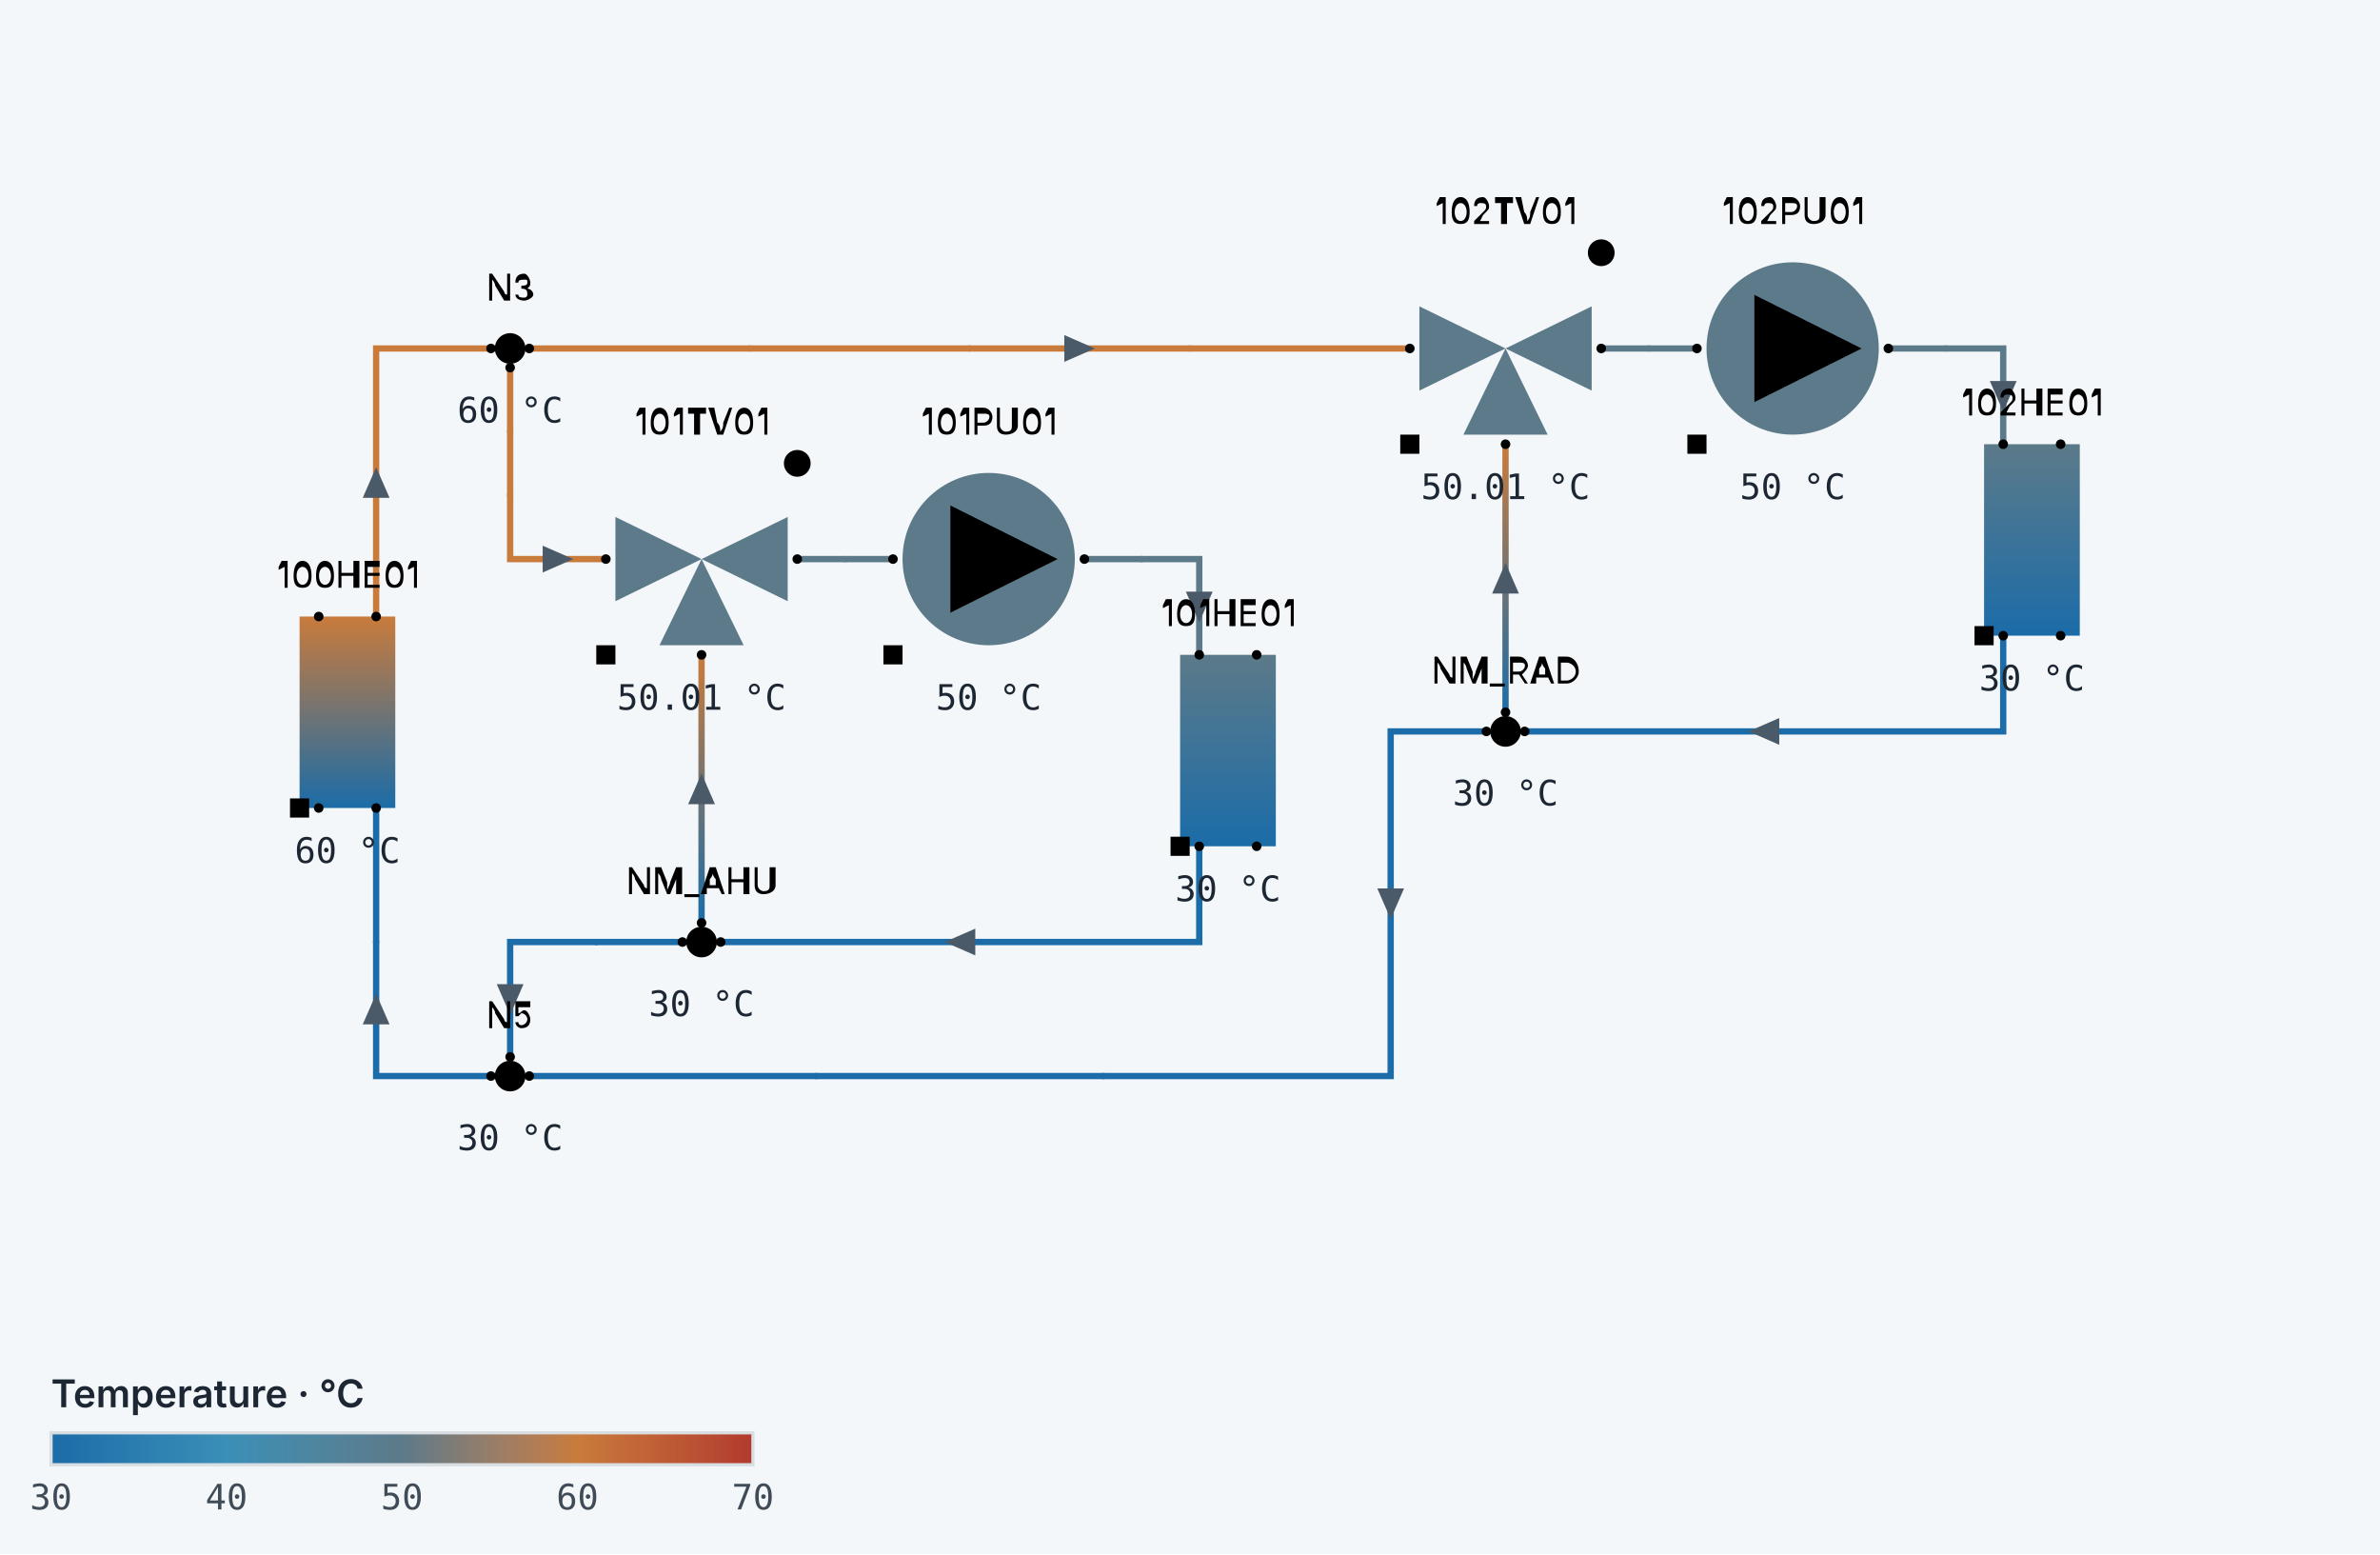
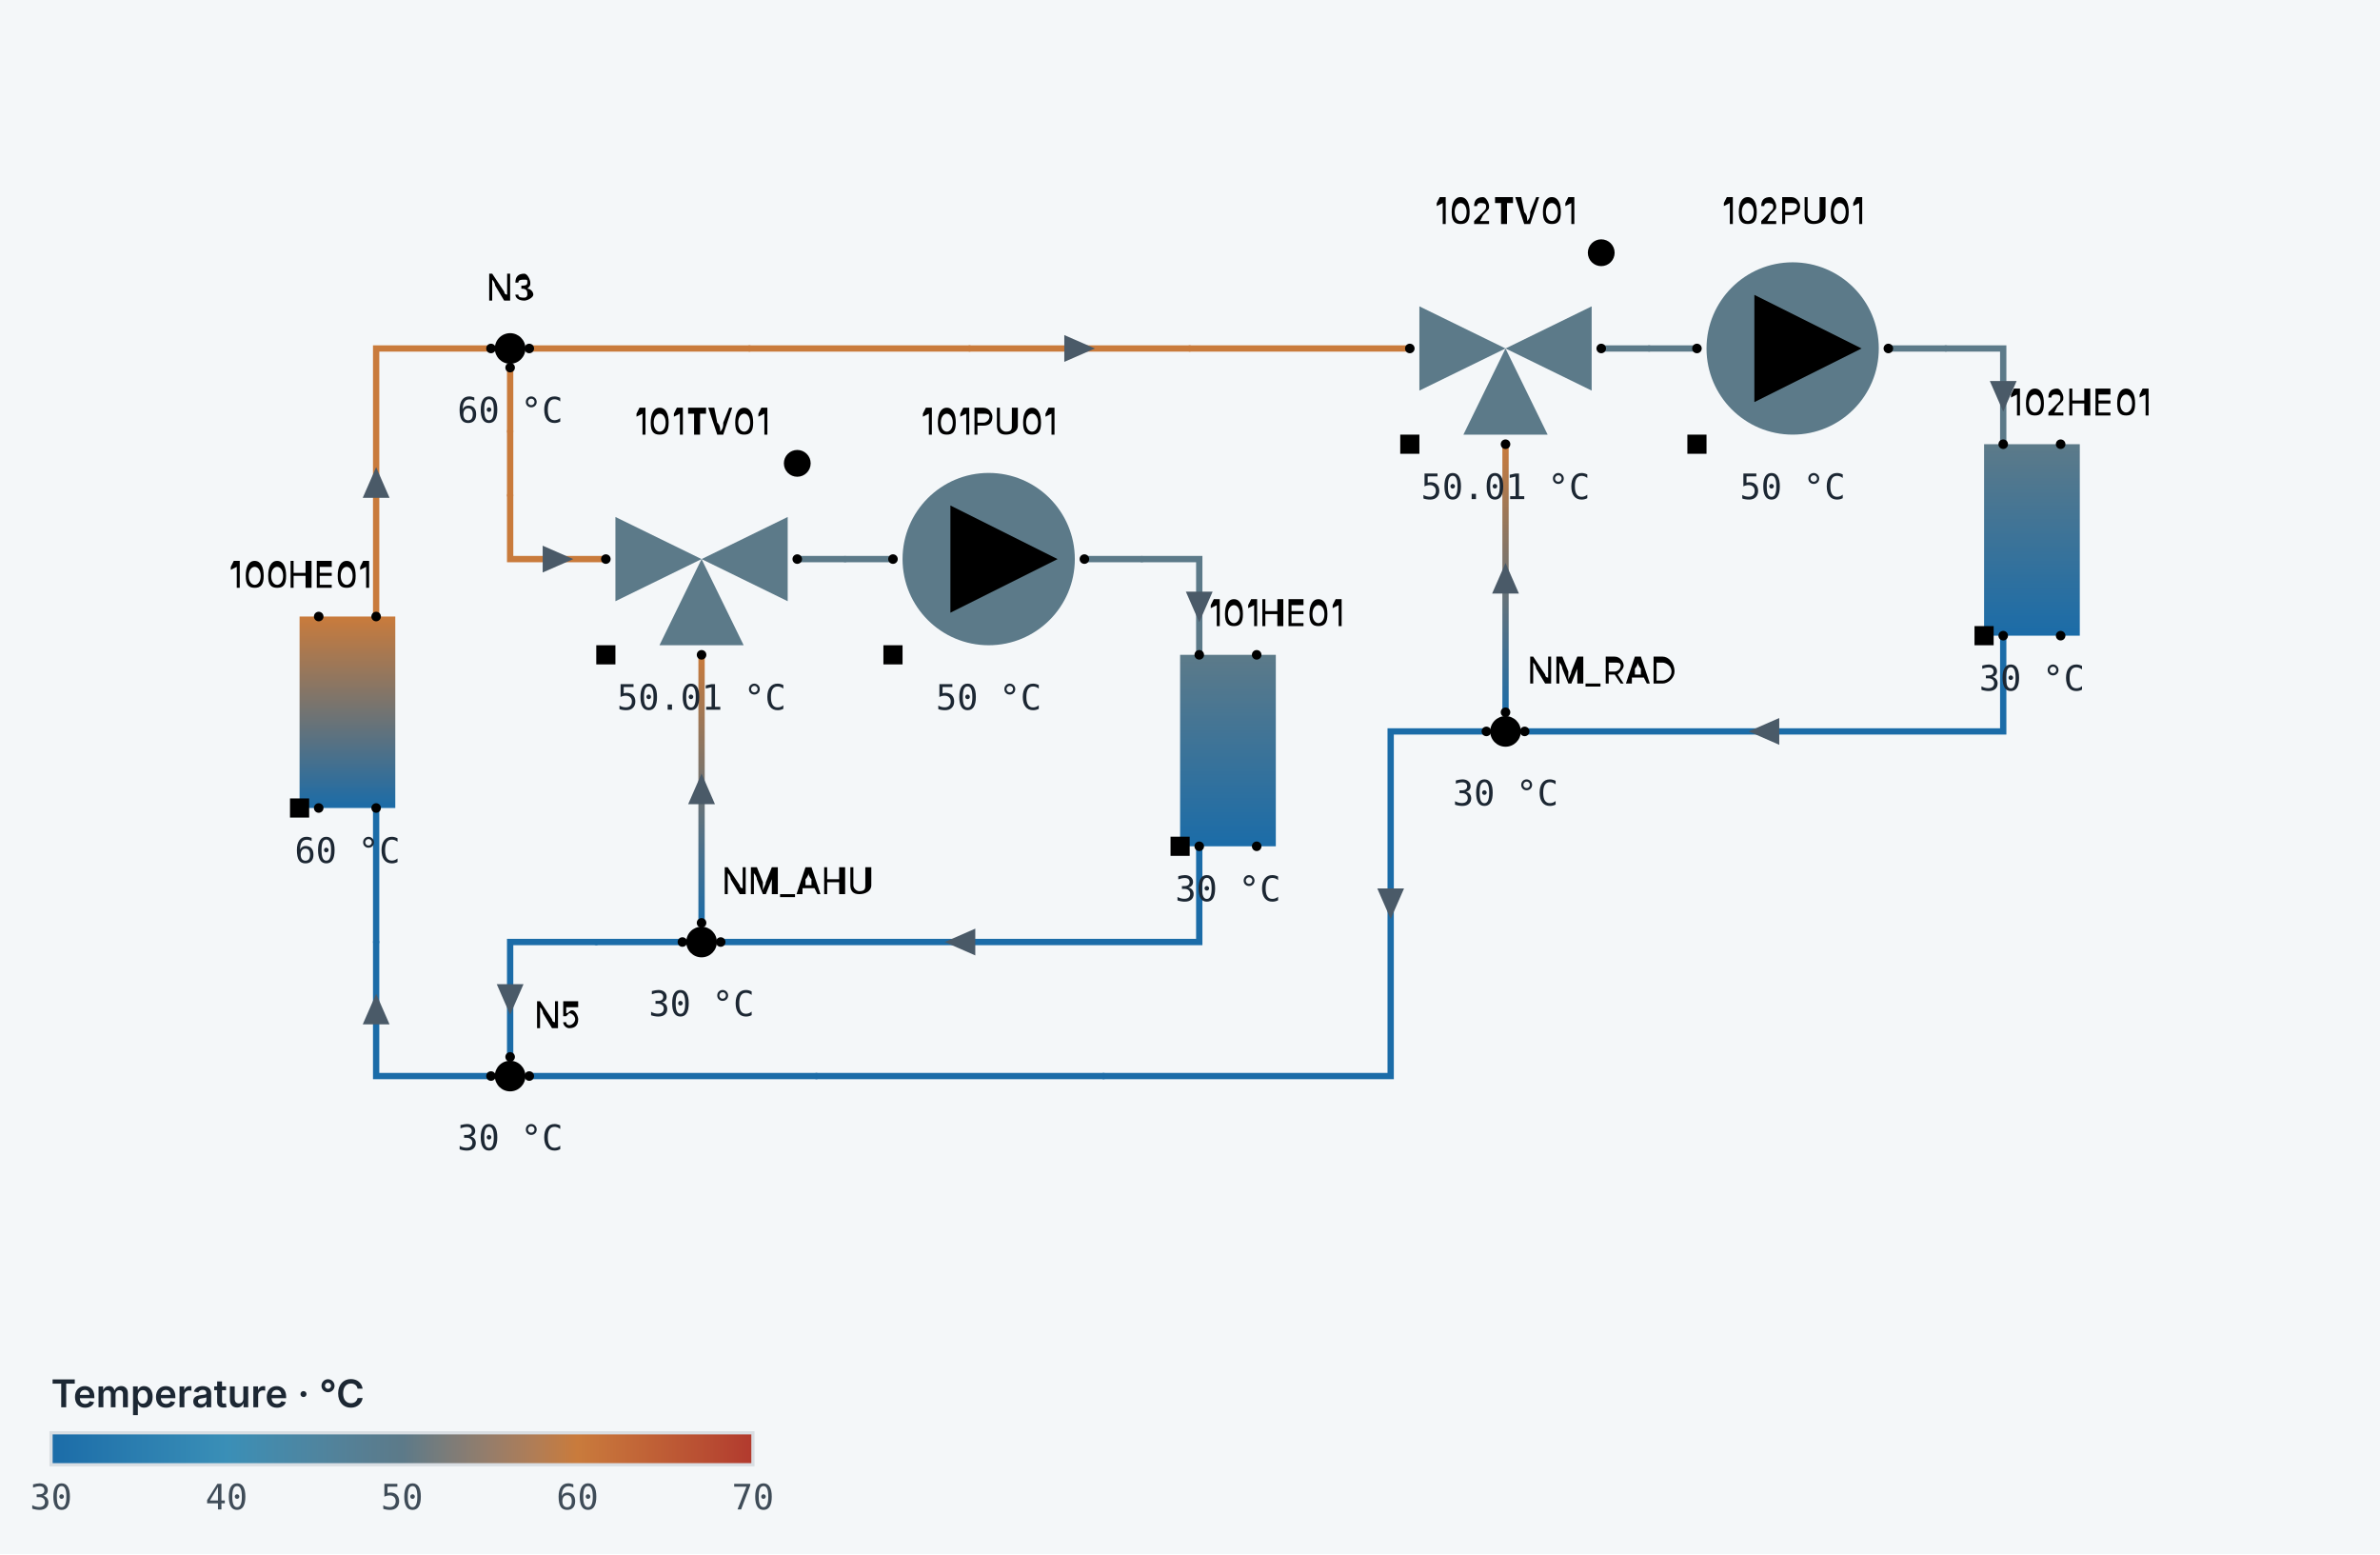
<svg xmlns="http://www.w3.org/2000/svg" width="746" height="487" viewBox="0 0 746 487" role="img" aria-labelledby="export-title export-desc" data-theme="light">
  <style>svg { font-family: system-ui, -apple-system, 'Segoe UI', sans-serif; }
.export__background { fill: #f4f7f9; }
.export__value { font-family: ui-monospace, 'Cascadia Code', 'JetBrains Mono', Consolas, monospace; font-size: 11px; fill: #1c2733; text-anchor: middle; }
.export__value--unsolved { fill: #586672; font-style: italic; }
.export__legend-title { font-size: 12px; font-weight: 600; fill: #1c2733; }
.export__legend-tick { font-family: ui-monospace, 'Cascadia Code', 'JetBrains Mono', Consolas, monospace; font-size: 11px; fill: #3f4c58; text-anchor: middle; }
.export__legend-note { font-size: 11px; fill: #586672; }
.export__legend-frame { fill: none; stroke: #d9dee3; }
.scene__route .scene__arrow { fill: #4a5a68; }
.scene__route--signal .scene__arrow { fill: #586672; }</style>
  <rect class="export__background" width="746" height="487" />
  <g transform="translate(108.9 169.2) scale(60 -60)">
    <g class="scene" font-family="system-ui, -apple-system, 'Segoe UI', sans-serif">
      <g class="scene__routes">
        <g data-id="c0" class="scene__route scene__route--pipe scene__route--return scene__route--scaled" fill="none" style="stroke:url(#export-route-c0);color:currentColor" stroke-width="0.033" stroke-linejoin="miter" stroke-linecap="round">
          <defs>
            <linearGradient id="export-route-c0" gradientUnits="userSpaceOnUse" x1="0.15" y1="-2.1" x2="0.15" y2="-1.4">
              <stop offset="0" style="stop-color:#1b6ca8" />
              <stop offset="1" style="stop-color:#1b6ca8" />
            </linearGradient>
          </defs>
          <path d="M0.15 -2.1 L0.15 -1.4" />
        </g>
        <g data-id="c3" class="scene__route scene__route--pipe scene__route--return scene__route--scaled" fill="none" style="stroke:url(#export-route-c3);color:currentColor" stroke-width="0.033" stroke-linejoin="miter" stroke-linecap="round">
          <defs>
            <linearGradient id="export-route-c3" gradientUnits="userSpaceOnUse" x1="2.45" y1="-2.8" x2="0.95" y2="-2.8">
              <stop offset="0" style="stop-color:#1b6ca8" />
              <stop offset="1" style="stop-color:#1b6ca8" />
            </linearGradient>
          </defs>
          <path d="M2.45 -2.8 L0.95 -2.8" />
        </g>
        <g data-id="c4" class="scene__route scene__route--pipe scene__route--return scene__route--scaled" fill="none" style="stroke:url(#export-route-c4);color:currentColor" stroke-width="0.033" stroke-linejoin="miter" stroke-linecap="round">
          <defs>
            <linearGradient id="export-route-c4" gradientUnits="userSpaceOnUse" x1="0.75" y1="-2.8" x2="0.15" y2="-2.1">
              <stop offset="0" style="stop-color:#1b6ca8" />
              <stop offset="1" style="stop-color:#1b6ca8" />
            </linearGradient>
          </defs>
          <path d="M0.75 -2.8 L0.15 -2.8 L0.15 -2.1" />
          <polygon class="scene__arrow" points="0.15,-2.37 0.08,-2.53 0.22,-2.53" stroke="none" />
        </g>
        <g data-id="c8" class="scene__route scene__route--pipe scene__route--return scene__route--scaled" fill="none" style="stroke:url(#export-route-c8);color:currentColor" stroke-width="0.033" stroke-linejoin="miter" stroke-linecap="round">
          <defs>
            <linearGradient id="export-route-c8" gradientUnits="userSpaceOnUse" x1="1.85" y1="-2" x2="1.85" y2="-0.6">
              <stop offset="0" style="stop-color:#1b6ca8" />
              <stop offset="1" style="stop-color:#c97b3c" />
            </linearGradient>
          </defs>
          <path d="M1.85 -2 L1.85 -0.6" />
          <polygon class="scene__arrow" points="1.85,-1.22 1.78,-1.38 1.92,-1.38" stroke="none" />
        </g>
        <g data-id="c13" class="scene__route scene__route--pipe scene__route--return scene__route--scaled" fill="none" style="stroke:url(#export-route-c13);color:currentColor" stroke-width="0.033" stroke-linejoin="miter" stroke-linecap="round">
          <defs>
            <linearGradient id="export-route-c13" gradientUnits="userSpaceOnUse" x1="4.45" y1="-1.6" x2="1.95" y2="-2.1">
              <stop offset="0" style="stop-color:#1b6ca8" />
              <stop offset="1" style="stop-color:#1b6ca8" />
            </linearGradient>
          </defs>
          <path d="M4.45 -1.6 L4.45 -2.1 L1.95 -2.1" />
          <polygon class="scene__arrow" points="3.12,-2.1 3.28,-2.17 3.28,-2.03" stroke="none" />
        </g>
        <g data-id="c14" class="scene__route scene__route--pipe scene__route--return scene__route--scaled" fill="none" style="stroke:url(#export-route-c14);color:currentColor" stroke-width="0.033" stroke-linejoin="miter" stroke-linecap="round">
          <defs>
            <linearGradient id="export-route-c14" gradientUnits="userSpaceOnUse" x1="1.75" y1="-2.1" x2="1.3" y2="-2.1">
              <stop offset="0" style="stop-color:#1b6ca8" />
              <stop offset="1" style="stop-color:#1b6ca8" />
            </linearGradient>
          </defs>
          <path d="M1.75 -2.1 L1.3 -2.1" />
        </g>
        <g data-id="c15" class="scene__route scene__route--pipe scene__route--return scene__route--scaled" fill="none" style="stroke:url(#export-route-c15);color:currentColor" stroke-width="0.033" stroke-linejoin="miter" stroke-linecap="round">
          <defs>
            <linearGradient id="export-route-c15" gradientUnits="userSpaceOnUse" x1="1.3" y1="-2.1" x2="0.85" y2="-2.7">
              <stop offset="0" style="stop-color:#1b6ca8" />
              <stop offset="1" style="stop-color:#1b6ca8" />
            </linearGradient>
          </defs>
          <path d="M1.3 -2.1 L0.85 -2.1 L0.85 -2.7" />
          <polygon class="scene__arrow" points="0.85,-2.48 0.92,-2.32 0.78,-2.32" stroke="none" />
        </g>
        <g data-id="c19" class="scene__route scene__route--pipe scene__route--return scene__route--scaled" fill="none" style="stroke:url(#export-route-c19);color:currentColor" stroke-width="0.033" stroke-linejoin="miter" stroke-linecap="round">
          <defs>
            <linearGradient id="export-route-c19" gradientUnits="userSpaceOnUse" x1="6.05" y1="-0.9" x2="6.05" y2="0.5">
              <stop offset="0" style="stop-color:#1b6ca8" />
              <stop offset="1" style="stop-color:#c97b3c" />
            </linearGradient>
          </defs>
          <path d="M6.05 -0.9 L6.05 0.5" />
          <polygon class="scene__arrow" points="6.05,-0.12 5.98,-0.28 6.12,-0.28" stroke="none" />
        </g>
        <g data-id="c24" class="scene__route scene__route--pipe scene__route--return scene__route--scaled" fill="none" style="stroke:url(#export-route-c24);color:currentColor" stroke-width="0.033" stroke-linejoin="miter" stroke-linecap="round">
          <defs>
            <linearGradient id="export-route-c24" gradientUnits="userSpaceOnUse" x1="8.65" y1="-0.5" x2="6.15" y2="-1">
              <stop offset="0" style="stop-color:#1b6ca8" />
              <stop offset="1" style="stop-color:#1b6ca8" />
            </linearGradient>
          </defs>
          <path d="M8.65 -0.5 L8.65 -1 L6.15 -1" />
          <polygon class="scene__arrow" points="7.32,-1 7.48,-1.07 7.48,-0.93" stroke="none" />
        </g>
        <g data-id="c25" class="scene__route scene__route--pipe scene__route--return scene__route--scaled" fill="none" style="stroke:url(#export-route-c25);color:currentColor" stroke-width="0.033" stroke-linejoin="miter" stroke-linecap="round">
          <defs>
            <linearGradient id="export-route-c25" gradientUnits="userSpaceOnUse" x1="5.95" y1="-1" x2="3.95" y2="-2.8">
              <stop offset="0" style="stop-color:#1b6ca8" />
              <stop offset="1" style="stop-color:#1b6ca8" />
            </linearGradient>
          </defs>
          <path d="M5.95 -1 L5.45 -1 L5.45 -2.8 L3.95 -2.8" />
          <polygon class="scene__arrow" points="5.45,-1.98 5.52,-1.82 5.38,-1.82" stroke="none" />
        </g>
        <g data-id="c26" class="scene__route scene__route--pipe scene__route--return scene__route--scaled" fill="none" style="stroke:url(#export-route-c26);color:currentColor" stroke-width="0.033" stroke-linejoin="miter" stroke-linecap="round">
          <defs>
            <linearGradient id="export-route-c26" gradientUnits="userSpaceOnUse" x1="3.95" y1="-2.8" x2="2.45" y2="-2.8">
              <stop offset="0" style="stop-color:#1b6ca8" />
              <stop offset="1" style="stop-color:#1b6ca8" />
            </linearGradient>
          </defs>
          <path d="M3.95 -2.8 L2.45 -2.8" />
        </g>
        <g data-id="c1" class="scene__route scene__route--pipe scene__route--supply scene__route--scaled" fill="none" style="stroke:url(#export-route-c1);color:currentColor" stroke-width="0.033" stroke-linejoin="miter" stroke-linecap="round">
          <defs>
            <linearGradient id="export-route-c1" gradientUnits="userSpaceOnUse" x1="0.15" y1="-0.4" x2="0.75" y2="1">
              <stop offset="0" style="stop-color:#c97b3c" />
              <stop offset="1" style="stop-color:#c97b3c" />
            </linearGradient>
          </defs>
          <path d="M0.15 -0.4 L0.15 1 L0.75 1" />
          <polygon class="scene__arrow" points="0.15,0.38 0.08,0.22 0.22,0.22" stroke="none" />
        </g>
        <g data-id="c2" class="scene__route scene__route--pipe scene__route--supply scene__route--scaled" fill="none" style="stroke:url(#export-route-c2);color:currentColor" stroke-width="0.033" stroke-linejoin="miter" stroke-linecap="round">
          <defs>
            <linearGradient id="export-route-c2" gradientUnits="userSpaceOnUse" x1="0.95" y1="1" x2="2.1" y2="1">
              <stop offset="0" style="stop-color:#c97b3c" />
              <stop offset="1" style="stop-color:#c97b3c" />
            </linearGradient>
          </defs>
          <path d="M0.95 1 L2.1 1" />
        </g>
        <g data-id="c5" class="scene__route scene__route--pipe scene__route--supply scene__route--scaled" fill="none" style="stroke:url(#export-route-c5);color:currentColor" stroke-width="0.033" stroke-linejoin="miter" stroke-linecap="round">
          <defs>
            <linearGradient id="export-route-c5" gradientUnits="userSpaceOnUse" x1="0.85" y1="0.9" x2="0.85" y2="0.567">
              <stop offset="0" style="stop-color:#c97b3c" />
              <stop offset="1" style="stop-color:#c97b3c" />
            </linearGradient>
          </defs>
          <path d="M0.85 0.9 L0.85 0.567" />
        </g>
        <g data-id="c6" class="scene__route scene__route--pipe scene__route--supply scene__route--scaled" fill="none" style="stroke:url(#export-route-c6);color:currentColor" stroke-width="0.033" stroke-linejoin="miter" stroke-linecap="round">
          <defs>
            <linearGradient id="export-route-c6" gradientUnits="userSpaceOnUse" x1="0.85" y1="0.567" x2="0.85" y2="0.233">
              <stop offset="0" style="stop-color:#c97b3c" />
              <stop offset="1" style="stop-color:#c97b3c" />
            </linearGradient>
          </defs>
          <path d="M0.85 0.567 L0.85 0.233" />
        </g>
        <g data-id="c7" class="scene__route scene__route--pipe scene__route--supply scene__route--scaled" fill="none" style="stroke:url(#export-route-c7);color:currentColor" stroke-width="0.033" stroke-linejoin="miter" stroke-linecap="round">
          <defs>
            <linearGradient id="export-route-c7" gradientUnits="userSpaceOnUse" x1="0.85" y1="0.233" x2="1.35" y2="-0.1">
              <stop offset="0" style="stop-color:#c97b3c" />
              <stop offset="1" style="stop-color:#c97b3c" />
            </linearGradient>
          </defs>
          <path d="M0.85 0.233 L0.85 -0.1 L1.35 -0.1" />
          <polygon class="scene__arrow" points="1.18,-0.1 1.02,-0.03 1.02,-0.17" stroke="none" />
        </g>
        <g data-id="c9" class="scene__route scene__route--pipe scene__route--supply scene__route--scaled" fill="none" style="stroke:url(#export-route-c9);color:currentColor" stroke-width="0.033" stroke-linejoin="miter" stroke-linecap="round">
          <defs>
            <linearGradient id="export-route-c9" gradientUnits="userSpaceOnUse" x1="2.35" y1="-0.1" x2="2.6" y2="-0.1">
              <stop offset="0" style="stop-color:#5c7a89" />
              <stop offset="1" style="stop-color:#5c7a89" />
            </linearGradient>
          </defs>
          <path d="M2.35 -0.1 L2.6 -0.1" />
        </g>
        <g data-id="c10" class="scene__route scene__route--pipe scene__route--supply scene__route--scaled" fill="none" style="stroke:url(#export-route-c10);color:currentColor" stroke-width="0.033" stroke-linejoin="miter" stroke-linecap="round">
          <defs>
            <linearGradient id="export-route-c10" gradientUnits="userSpaceOnUse" x1="2.6" y1="-0.1" x2="2.85" y2="-0.1">
              <stop offset="0" style="stop-color:#5c7a89" />
              <stop offset="1" style="stop-color:#5c7a89" />
            </linearGradient>
          </defs>
          <path d="M2.6 -0.1 L2.85 -0.1" />
        </g>
        <g data-id="c11" class="scene__route scene__route--pipe scene__route--supply scene__route--scaled" fill="none" style="stroke:url(#export-route-c11);color:currentColor" stroke-width="0.033" stroke-linejoin="miter" stroke-linecap="round">
          <defs>
            <linearGradient id="export-route-c11" gradientUnits="userSpaceOnUse" x1="3.85" y1="-0.1" x2="4.15" y2="-0.1">
              <stop offset="0" style="stop-color:#5c7a89" />
              <stop offset="1" style="stop-color:#5c7a89" />
            </linearGradient>
          </defs>
          <path d="M3.85 -0.1 L4.15 -0.1" />
        </g>
        <g data-id="c12" class="scene__route scene__route--pipe scene__route--supply scene__route--scaled" fill="none" style="stroke:url(#export-route-c12);color:currentColor" stroke-width="0.033" stroke-linejoin="miter" stroke-linecap="round">
          <defs>
            <linearGradient id="export-route-c12" gradientUnits="userSpaceOnUse" x1="4.15" y1="-0.1" x2="4.45" y2="-0.6">
              <stop offset="0" style="stop-color:#5c7a89" />
              <stop offset="1" style="stop-color:#5c7a89" />
            </linearGradient>
          </defs>
          <path d="M4.15 -0.1 L4.45 -0.1 L4.45 -0.6" />
          <polygon class="scene__arrow" points="4.45,-0.43 4.52,-0.27 4.38,-0.27" stroke="none" />
        </g>
        <g data-id="c16" class="scene__route scene__route--pipe scene__route--supply scene__route--scaled" fill="none" style="stroke:url(#export-route-c16);color:currentColor" stroke-width="0.033" stroke-linejoin="miter" stroke-linecap="round">
          <defs>
            <linearGradient id="export-route-c16" gradientUnits="userSpaceOnUse" x1="2.1" y1="1" x2="3.25" y2="1">
              <stop offset="0" style="stop-color:#c97b3c" />
              <stop offset="1" style="stop-color:#c97b3c" />
            </linearGradient>
          </defs>
          <path d="M2.1 1 L3.25 1" />
        </g>
        <g data-id="c17" class="scene__route scene__route--pipe scene__route--supply scene__route--scaled" fill="none" style="stroke:url(#export-route-c17);color:currentColor" stroke-width="0.033" stroke-linejoin="miter" stroke-linecap="round">
          <defs>
            <linearGradient id="export-route-c17" gradientUnits="userSpaceOnUse" x1="3.25" y1="1" x2="4.4" y2="1">
              <stop offset="0" style="stop-color:#c97b3c" />
              <stop offset="1" style="stop-color:#c97b3c" />
            </linearGradient>
          </defs>
          <path d="M3.25 1 L4.4 1" />
          <polygon class="scene__arrow" points="3.905,1 3.745,1.07 3.745,0.93" stroke="none" />
        </g>
        <g data-id="c18" class="scene__route scene__route--pipe scene__route--supply scene__route--scaled" fill="none" style="stroke:url(#export-route-c18);color:currentColor" stroke-width="0.033" stroke-linejoin="miter" stroke-linecap="round">
          <defs>
            <linearGradient id="export-route-c18" gradientUnits="userSpaceOnUse" x1="4.4" y1="1" x2="5.55" y2="1">
              <stop offset="0" style="stop-color:#c97b3c" />
              <stop offset="1" style="stop-color:#c97b3c" />
            </linearGradient>
          </defs>
          <path d="M4.4 1 L5.55 1" />
        </g>
        <g data-id="c20" class="scene__route scene__route--pipe scene__route--supply scene__route--scaled" fill="none" style="stroke:url(#export-route-c20);color:currentColor" stroke-width="0.033" stroke-linejoin="miter" stroke-linecap="round">
          <defs>
            <linearGradient id="export-route-c20" gradientUnits="userSpaceOnUse" x1="6.55" y1="1" x2="6.8" y2="1">
              <stop offset="0" style="stop-color:#5c7a89" />
              <stop offset="1" style="stop-color:#5c7a89" />
            </linearGradient>
          </defs>
          <path d="M6.55 1 L6.8 1" />
        </g>
        <g data-id="c21" class="scene__route scene__route--pipe scene__route--supply scene__route--scaled" fill="none" style="stroke:url(#export-route-c21);color:currentColor" stroke-width="0.033" stroke-linejoin="miter" stroke-linecap="round">
          <defs>
            <linearGradient id="export-route-c21" gradientUnits="userSpaceOnUse" x1="6.8" y1="1" x2="7.05" y2="1">
              <stop offset="0" style="stop-color:#5c7a89" />
              <stop offset="1" style="stop-color:#5c7a89" />
            </linearGradient>
          </defs>
          <path d="M6.8 1 L7.05 1" />
        </g>
        <g data-id="c22" class="scene__route scene__route--pipe scene__route--supply scene__route--scaled" fill="none" style="stroke:url(#export-route-c22);color:currentColor" stroke-width="0.033" stroke-linejoin="miter" stroke-linecap="round">
          <defs>
            <linearGradient id="export-route-c22" gradientUnits="userSpaceOnUse" x1="8.05" y1="1" x2="8.35" y2="1">
              <stop offset="0" style="stop-color:#5c7a89" />
              <stop offset="1" style="stop-color:#5c7a89" />
            </linearGradient>
          </defs>
          <path d="M8.05 1 L8.35 1" />
        </g>
        <g data-id="c23" class="scene__route scene__route--pipe scene__route--supply scene__route--scaled" fill="none" style="stroke:url(#export-route-c23);color:currentColor" stroke-width="0.033" stroke-linejoin="miter" stroke-linecap="round">
          <defs>
            <linearGradient id="export-route-c23" gradientUnits="userSpaceOnUse" x1="8.35" y1="1" x2="8.65" y2="0.5">
              <stop offset="0" style="stop-color:#5c7a89" />
              <stop offset="1" style="stop-color:#5c7a89" />
            </linearGradient>
          </defs>
          <path d="M8.35 1 L8.65 1 L8.65 0.5" />
          <polygon class="scene__arrow" points="8.65,0.67 8.72,0.83 8.58,0.83" stroke="none" />
        </g>
      </g>
      <g class="scene__symbols">
        <g data-id="HS1" class="scene__symbol" tabindex="0" role="img" aria-label="HS1, heat_exchanger" stroke-width="0.025">
          <g transform="translate(0 -0.9) rotate(-180) scale(1 1)" fill="none" stroke-width="0.025" stroke-linejoin="round" stroke-linecap="round">
            <defs>
              <linearGradient id="export-symbol-HS1" gradientUnits="userSpaceOnUse" x1="-0.15" y1="0.5" x2="-0.15" y2="-0.5">
                <stop offset="0" style="stop-color:#1b6ca8" />
                <stop offset="1" style="stop-color:#c97b3c" />
              </linearGradient>
            </defs>
            <rect x="-0.25" y="-0.5" width="0.5" height="1" fill="url(#export-symbol-HS1)" />
            <line x1="-0.25" y1="-0.5" x2="0.25" y2="0.5" fill="none" />
            <line x1="-0.25" y1="0.5" x2="0.25" y2="-0.5" fill="none" />
          </g>
          <circle class="scene__port" cx="0.15" cy="-1.4" r="0.025" stroke="none" />
          <circle class="scene__port" cx="-0.15" cy="-0.4" r="0.025" stroke="none" />
          <circle class="scene__port" cx="0.15" cy="-0.4" r="0.025" stroke="none" />
          <circle class="scene__port" cx="-0.15" cy="-1.4" r="0.025" stroke="none" />
          <rect class="scene__sized" x="-0.3" y="-1.45" width="0.1" height="0.1" />
        </g>
        <g data-id="N3" class="scene__symbol scene__symbol--inferred" tabindex="0" role="img" aria-label="N3, node, inferred" stroke-width="0.025">
          <g transform="translate(0.85 1) rotate(0) scale(1 1)" fill="none" stroke-width="0.025" stroke-linejoin="round" stroke-linecap="round">
            <circle cx="0" cy="0" r="0.08" fill="currentColor" />
          </g>
          <circle class="scene__port" cx="0.75" cy="1" r="0.025" stroke="none" />
          <circle class="scene__port" cx="0.95" cy="1" r="0.025" stroke="none" />
          <circle class="scene__port" cx="0.85" cy="0.9" r="0.025" stroke="none" />
        </g>
        <g data-id="TV_RAD" class="scene__symbol" tabindex="0" role="img" aria-label="TV_RAD, three_way_valve" stroke-width="0.025">
          <g transform="translate(6.05 1) rotate(-270) scale(1 1)" fill="none" stroke-width="0.025" stroke-linejoin="round" stroke-linecap="round">
            <polygon points="-0.45,-0.22 0,0 -0.45,0.22" fill="#5c7a89" />
            <polygon points="-0.22,0.45 0,0 0.22,0.45" fill="#5c7a89" />
            <polygon points="-0.22,-0.45 0,0 0.22,-0.45" fill="#5c7a89" />
            <line x1="-0.5" y1="0" x2="-0.45" y2="0" fill="none" />
            <line x1="0" y1="0.5" x2="0" y2="0.45" fill="none" />
            <line x1="0" y1="-0.45" x2="0" y2="-0.5" fill="none" />
            <line x1="0" y1="0" x2="0.28" y2="0" fill="none" />
            <line x1="0.28" y1="-0.12" x2="0.28" y2="0.12" fill="none" />
          </g>
          <circle class="scene__port" cx="5.55" cy="1" r="0.025" stroke="none" />
          <circle class="scene__port" cx="6.55" cy="1" r="0.025" stroke="none" />
          <circle class="scene__port" cx="6.05" cy="0.5" r="0.025" stroke="none" />
          <circle class="scene__badge scene__badge--warning" cx="6.55" cy="1.5" r="0.07" stroke="none" />
          <rect class="scene__sized" x="5.5" y="0.45" width="0.1" height="0.1" />
        </g>
        <g data-id="PU_RAD" class="scene__symbol" tabindex="0" role="img" aria-label="PU_RAD, pump" stroke-width="0.025">
          <g transform="translate(7.55 1) rotate(0) scale(1 1)" fill="none" stroke-width="0.025" stroke-linejoin="round" stroke-linecap="round">
            <defs>
              <linearGradient id="export-symbol-PU_RAD" gradientUnits="userSpaceOnUse" x1="-0.5" y1="0" x2="0.5" y2="0">
                <stop offset="0" style="stop-color:#5c7a89" />
                <stop offset="1" style="stop-color:#5c7a89" />
              </linearGradient>
            </defs>
            <circle cx="0" cy="0" r="0.45" fill="url(#export-symbol-PU_RAD)" />
            <polygon points="-0.2,-0.28 0.36,0 -0.2,0.28" fill="currentColor" />
            <line x1="-0.5" y1="0" x2="-0.45" y2="0" fill="none" />
            <line x1="0.45" y1="0" x2="0.5" y2="0" fill="none" />
          </g>
          <circle class="scene__port" cx="7.05" cy="1" r="0.025" stroke="none" />
          <circle class="scene__port" cx="8.05" cy="1" r="0.025" stroke="none" />
          <rect class="scene__sized" x="7" y="0.45" width="0.1" height="0.1" />
        </g>
        <g data-id="HE_RAD" class="scene__symbol" tabindex="0" role="img" aria-label="HE_RAD, heat_exchanger" stroke-width="0.025">
          <g transform="translate(8.8 0) rotate(0) scale(1 1)" fill="none" stroke-width="0.025" stroke-linejoin="round" stroke-linecap="round">
            <defs>
              <linearGradient id="export-symbol-HE_RAD" gradientUnits="userSpaceOnUse" x1="-0.15" y1="0.5" x2="-0.15" y2="-0.5">
                <stop offset="0" style="stop-color:#5c7a89" />
                <stop offset="1" style="stop-color:#1b6ca8" />
              </linearGradient>
            </defs>
            <rect x="-0.25" y="-0.5" width="0.5" height="1" fill="url(#export-symbol-HE_RAD)" />
            <line x1="-0.25" y1="-0.5" x2="0.25" y2="0.5" fill="none" />
            <line x1="-0.25" y1="0.5" x2="0.25" y2="-0.5" fill="none" />
          </g>
          <circle class="scene__port" cx="8.65" cy="0.5" r="0.025" stroke="none" />
          <circle class="scene__port" cx="8.95" cy="-0.5" r="0.025" stroke="none" />
          <circle class="scene__port" cx="8.65" cy="-0.5" r="0.025" stroke="none" />
          <circle class="scene__port" cx="8.95" cy="0.5" r="0.025" stroke="none" />
          <rect class="scene__sized" x="8.5" y="-0.55" width="0.1" height="0.1" />
        </g>
        <g data-id="NM_RAD" class="scene__symbol scene__symbol--inferred" tabindex="0" role="img" aria-label="NM_RAD, node, inferred" stroke-width="0.025">
          <g transform="translate(6.05 -1) rotate(0) scale(1 1)" fill="none" stroke-width="0.025" stroke-linejoin="round" stroke-linecap="round">
            <circle cx="0" cy="0" r="0.08" fill="currentColor" />
          </g>
          <circle class="scene__port" cx="6.05" cy="-0.9" r="0.025" stroke="none" />
          <circle class="scene__port" cx="6.15" cy="-1" r="0.025" stroke="none" />
          <circle class="scene__port" cx="5.95" cy="-1" r="0.025" stroke="none" />
        </g>
        <g data-id="N5" class="scene__symbol scene__symbol--inferred" tabindex="0" role="img" aria-label="N5, node, inferred" stroke-width="0.025">
          <g transform="translate(0.85 -2.8) rotate(0) scale(1 1)" fill="none" stroke-width="0.025" stroke-linejoin="round" stroke-linecap="round">
            <circle cx="0" cy="0" r="0.08" fill="currentColor" />
          </g>
          <circle class="scene__port" cx="0.95" cy="-2.8" r="0.025" stroke="none" />
          <circle class="scene__port" cx="0.75" cy="-2.8" r="0.025" stroke="none" />
          <circle class="scene__port" cx="0.85" cy="-2.7" r="0.025" stroke="none" />
        </g>
        <g data-id="NM_AHU" class="scene__symbol scene__symbol--inferred" tabindex="0" role="img" aria-label="NM_AHU, node, inferred" stroke-width="0.025">
          <g transform="translate(1.85 -2.1) rotate(0) scale(1 1)" fill="none" stroke-width="0.025" stroke-linejoin="round" stroke-linecap="round">
            <circle cx="0" cy="0" r="0.08" fill="currentColor" />
          </g>
          <circle class="scene__port" cx="1.85" cy="-2" r="0.025" stroke="none" />
          <circle class="scene__port" cx="1.95" cy="-2.1" r="0.025" stroke="none" />
          <circle class="scene__port" cx="1.75" cy="-2.1" r="0.025" stroke="none" />
        </g>
        <g data-id="TV_AHU" class="scene__symbol" tabindex="0" role="img" aria-label="TV_AHU, three_way_valve" stroke-width="0.025">
          <g transform="translate(1.85 -0.1) rotate(-270) scale(1 1)" fill="none" stroke-width="0.025" stroke-linejoin="round" stroke-linecap="round">
            <polygon points="-0.45,-0.22 0,0 -0.45,0.22" fill="#5c7a89" />
            <polygon points="-0.22,0.45 0,0 0.22,0.45" fill="#5c7a89" />
            <polygon points="-0.22,-0.45 0,0 0.22,-0.45" fill="#5c7a89" />
            <line x1="-0.5" y1="0" x2="-0.45" y2="0" fill="none" />
            <line x1="0" y1="0.5" x2="0" y2="0.45" fill="none" />
            <line x1="0" y1="-0.45" x2="0" y2="-0.5" fill="none" />
            <line x1="0" y1="0" x2="0.28" y2="0" fill="none" />
            <line x1="0.28" y1="-0.12" x2="0.28" y2="0.12" fill="none" />
          </g>
          <circle class="scene__port" cx="1.35" cy="-0.1" r="0.025" stroke="none" />
          <circle class="scene__port" cx="2.35" cy="-0.1" r="0.025" stroke="none" />
          <circle class="scene__port" cx="1.85" cy="-0.6" r="0.025" stroke="none" />
          <circle class="scene__badge scene__badge--warning" cx="2.35" cy="0.4" r="0.07" stroke="none" />
          <rect class="scene__sized" x="1.3" y="-0.65" width="0.1" height="0.1" />
        </g>
        <g data-id="PU_AHU" class="scene__symbol" tabindex="0" role="img" aria-label="PU_AHU, pump" stroke-width="0.025">
          <g transform="translate(3.35 -0.1) rotate(0) scale(1 1)" fill="none" stroke-width="0.025" stroke-linejoin="round" stroke-linecap="round">
            <defs>
              <linearGradient id="export-symbol-PU_AHU" gradientUnits="userSpaceOnUse" x1="-0.5" y1="0" x2="0.5" y2="0">
                <stop offset="0" style="stop-color:#5c7a89" />
                <stop offset="1" style="stop-color:#5c7a89" />
              </linearGradient>
            </defs>
            <circle cx="0" cy="0" r="0.45" fill="url(#export-symbol-PU_AHU)" />
            <polygon points="-0.2,-0.28 0.36,0 -0.2,0.28" fill="currentColor" />
            <line x1="-0.5" y1="0" x2="-0.45" y2="0" fill="none" />
            <line x1="0.45" y1="0" x2="0.5" y2="0" fill="none" />
          </g>
          <circle class="scene__port" cx="2.85" cy="-0.1" r="0.025" stroke="none" />
          <circle class="scene__port" cx="3.85" cy="-0.1" r="0.025" stroke="none" />
          <rect class="scene__sized" x="2.8" y="-0.65" width="0.1" height="0.1" />
        </g>
        <g data-id="HE_AHU" class="scene__symbol" tabindex="0" role="img" aria-label="HE_AHU, heat_exchanger" stroke-width="0.025">
          <g transform="translate(4.6 -1.1) rotate(0) scale(1 1)" fill="none" stroke-width="0.025" stroke-linejoin="round" stroke-linecap="round">
            <defs>
              <linearGradient id="export-symbol-HE_AHU" gradientUnits="userSpaceOnUse" x1="-0.15" y1="0.5" x2="-0.15" y2="-0.5">
                <stop offset="0" style="stop-color:#5c7a89" />
                <stop offset="1" style="stop-color:#1b6ca8" />
              </linearGradient>
            </defs>
            <rect x="-0.25" y="-0.5" width="0.5" height="1" fill="url(#export-symbol-HE_AHU)" />
            <line x1="-0.25" y1="-0.5" x2="0.25" y2="0.5" fill="none" />
            <line x1="-0.25" y1="0.5" x2="0.25" y2="-0.5" fill="none" />
          </g>
          <circle class="scene__port" cx="4.45" cy="-0.6" r="0.025" stroke="none" />
          <circle class="scene__port" cx="4.75" cy="-1.6" r="0.025" stroke="none" />
          <circle class="scene__port" cx="4.45" cy="-1.6" r="0.025" stroke="none" />
          <circle class="scene__port" cx="4.75" cy="-0.6" r="0.025" stroke="none" />
          <rect class="scene__sized" x="4.3" y="-1.65" width="0.1" height="0.1" />
        </g>
      </g>
      <g class="scene__labels" font-size="0.183" font-weight="500">
-         <text data-owner="HS1" class="scene__label" transform="translate(0 -0.25) scale(1 -1)" text-anchor="middle">100HE01</text>
-         <text data-owner="N3" class="scene__label scene__label--inferred" transform="translate(0.85 1.25) scale(1 -1)" text-anchor="middle">N3</text>
-         <text data-owner="TV_RAD" class="scene__label" transform="translate(6.05 1.65) scale(1 -1)" text-anchor="middle">102TV01</text>
-         <text data-owner="PU_RAD" class="scene__label" transform="translate(7.55 1.65) scale(1 -1)" text-anchor="middle">102PU01</text>
-         <text data-owner="HE_RAD" class="scene__label" transform="translate(8.8 0.65) scale(1 -1)" text-anchor="middle">102HE01</text>
-         <text data-owner="NM_RAD" class="scene__label scene__label--inferred" transform="translate(6.05 -0.75) scale(1 -1)" text-anchor="middle">NM_RAD</text>
-         <text data-owner="N5" class="scene__label scene__label--inferred" transform="translate(0.85 -2.55) scale(1 -1)" text-anchor="middle">N5</text>
-         <text data-owner="NM_AHU" class="scene__label scene__label--inferred" transform="translate(1.85 -1.85) scale(1 -1)" text-anchor="middle">NM_AHU</text>
-         <text data-owner="TV_AHU" class="scene__label" transform="translate(1.85 0.55) scale(1 -1)" text-anchor="middle">101TV01</text>
-         <text data-owner="PU_AHU" class="scene__label" transform="translate(3.35 0.55) scale(1 -1)" text-anchor="middle">101PU01</text>
-         <text data-owner="HE_AHU" class="scene__label" transform="translate(4.6 -0.45) scale(1 -1)" text-anchor="middle">101HE01</text>
+         <g>
+           <text data-owner="HS1" class="scene__label" transform="translate(-0.25 -0.25) scale(1 -1)" text-anchor="middle">100HE01</text>
+         </g>
+         <g>
+           <text data-owner="N3" class="scene__label scene__label--inferred" transform="translate(0.85 1.25) scale(1 -1)" text-anchor="middle">N3</text>
+         </g>
+         <g>
+           <text data-owner="TV_RAD" class="scene__label" transform="translate(6.05 1.65) scale(1 -1)" text-anchor="middle">102TV01</text>
+         </g>
+         <g>
+           <text data-owner="PU_RAD" class="scene__label" transform="translate(7.55 1.65) scale(1 -1)" text-anchor="middle">102PU01</text>
+         </g>
+         <g>
+           <text data-owner="HE_RAD" class="scene__label" transform="translate(9.05 0.65) scale(1 -1)" text-anchor="middle">102HE01</text>
+         </g>
+         <g>
+           <text data-owner="NM_RAD" class="scene__label scene__label--inferred" transform="translate(6.55 -0.75) scale(1 -1)" text-anchor="middle">NM_RAD</text>
+         </g>
+         <g>
+           <text data-owner="N5" class="scene__label scene__label--inferred" transform="translate(1.1 -2.55) scale(1 -1)" text-anchor="middle">N5</text>
+         </g>
+         <g>
+           <text data-owner="NM_AHU" class="scene__label scene__label--inferred" transform="translate(2.35 -1.85) scale(1 -1)" text-anchor="middle">NM_AHU</text>
+         </g>
+         <g>
+           <text data-owner="TV_AHU" class="scene__label" transform="translate(1.85 0.55) scale(1 -1)" text-anchor="middle">101TV01</text>
+         </g>
+         <g>
+           <text data-owner="PU_AHU" class="scene__label" transform="translate(3.35 0.55) scale(1 -1)" text-anchor="middle">101PU01</text>
+         </g>
+         <g>
+           <text data-owner="HE_AHU" class="scene__label" transform="translate(4.85 -0.45) scale(1 -1)" text-anchor="middle">101HE01</text>
+         </g>
      </g>
    </g>
  </g>
  <g class="export__values">
    <text class="export__value" x="108.9" y="270.4">60 °C</text>
    <text class="export__value" x="159.9" y="132.4">60 °C</text>
    <text class="export__value" x="471.9" y="156.4">50.01 °C</text>
    <text class="export__value" x="561.9" y="156.4">50 °C</text>
    <text class="export__value" x="636.9" y="216.4">30 °C</text>
    <text class="export__value" x="471.9" y="252.4">30 °C</text>
    <text class="export__value" x="159.9" y="360.4">30 °C</text>
    <text class="export__value" x="219.9" y="318.4">30 °C</text>
    <text class="export__value" x="219.9" y="222.4">50.01 °C</text>
    <text class="export__value" x="309.9" y="222.4">50 °C</text>
    <text class="export__value" x="384.9" y="282.4">30 °C</text>
  </g>
  <g class="export__legend" role="group" aria-label="Temperature · °C">
    <text class="export__legend-title" x="16" y="441">Temperature · °C</text>
    <defs>
      <linearGradient id="export-legend-ramp" x1="0" y1="0" x2="1" y2="0">
        <stop offset="0" stop-color="#1b6ca8" />
        <stop offset="0.062" stop-color="#2375ac" />
        <stop offset="0.125" stop-color="#2b7eb0" />
        <stop offset="0.188" stop-color="#3286b3" />
        <stop offset="0.25" stop-color="#3a8fb7" />
        <stop offset="0.312" stop-color="#458aab" />
        <stop offset="0.375" stop-color="#4e85a0" />
        <stop offset="0.438" stop-color="#567f94" />
        <stop offset="0.5" stop-color="#5c7a89" />
        <stop offset="0.562" stop-color="#7a7c7a" />
        <stop offset="0.625" stop-color="#967d6a" />
        <stop offset="0.688" stop-color="#b07d56" />
        <stop offset="0.75" stop-color="#c97b3c" />
        <stop offset="0.812" stop-color="#c46c39" />
        <stop offset="0.875" stop-color="#be5c35" />
        <stop offset="0.938" stop-color="#b84c32" />
        <stop offset="1" stop-color="#b23a2e" />
      </linearGradient>
    </defs>
    <rect x="16" y="449" width="220" height="10" fill="url(#export-legend-ramp)" />
    <rect class="export__legend-frame" x="16" y="449" width="220" height="10" />
    <text class="export__legend-tick" x="16" y="473">30</text>
    <text class="export__legend-tick" x="71" y="473">40</text>
    <text class="export__legend-tick" x="126" y="473">50</text>
    <text class="export__legend-tick" x="181" y="473">60</text>
    <text class="export__legend-tick" x="236" y="473">70</text>
  </g>
</svg>
